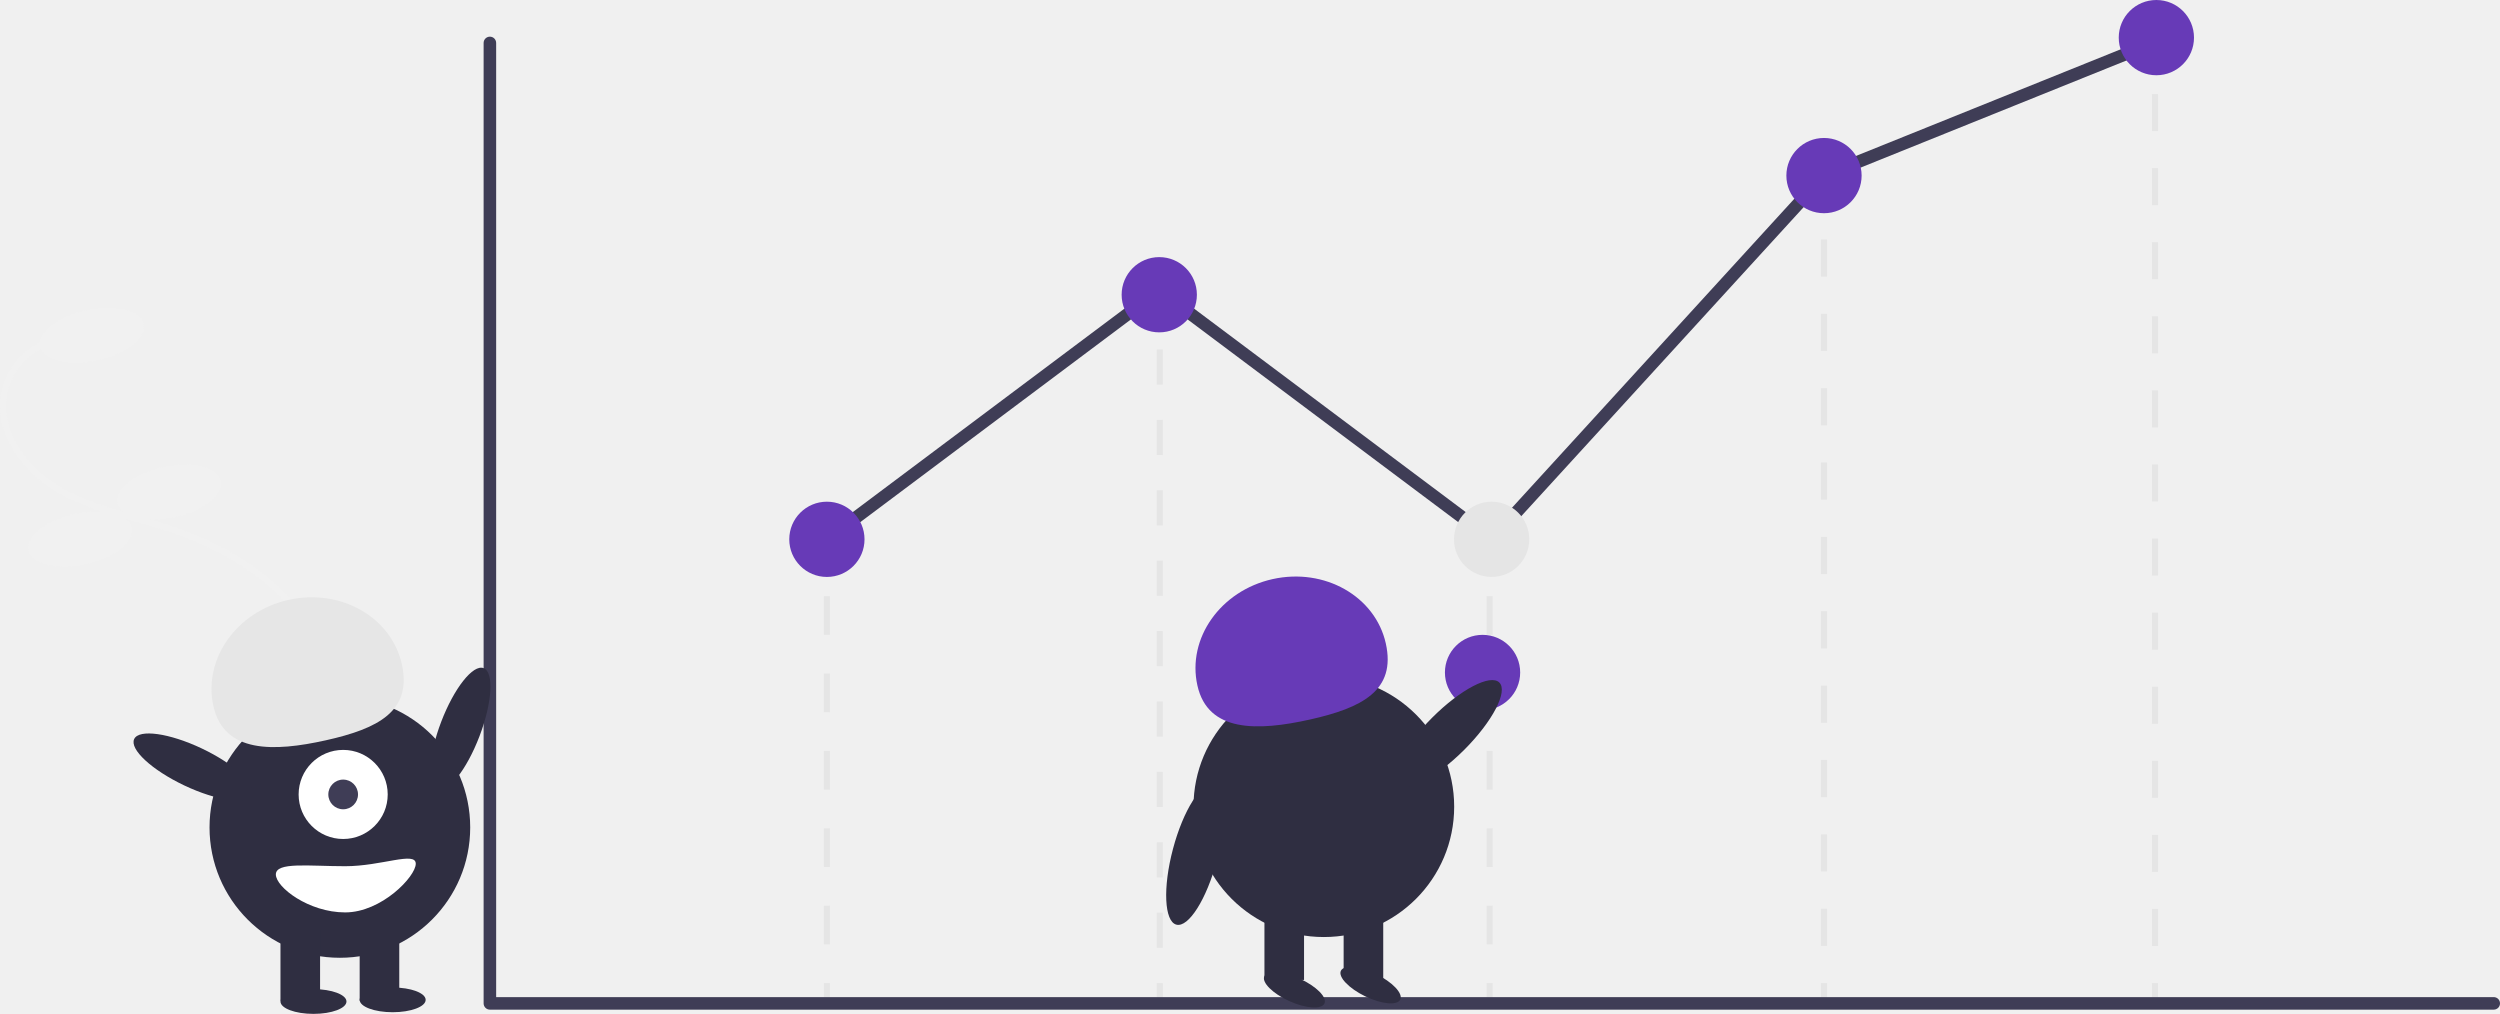
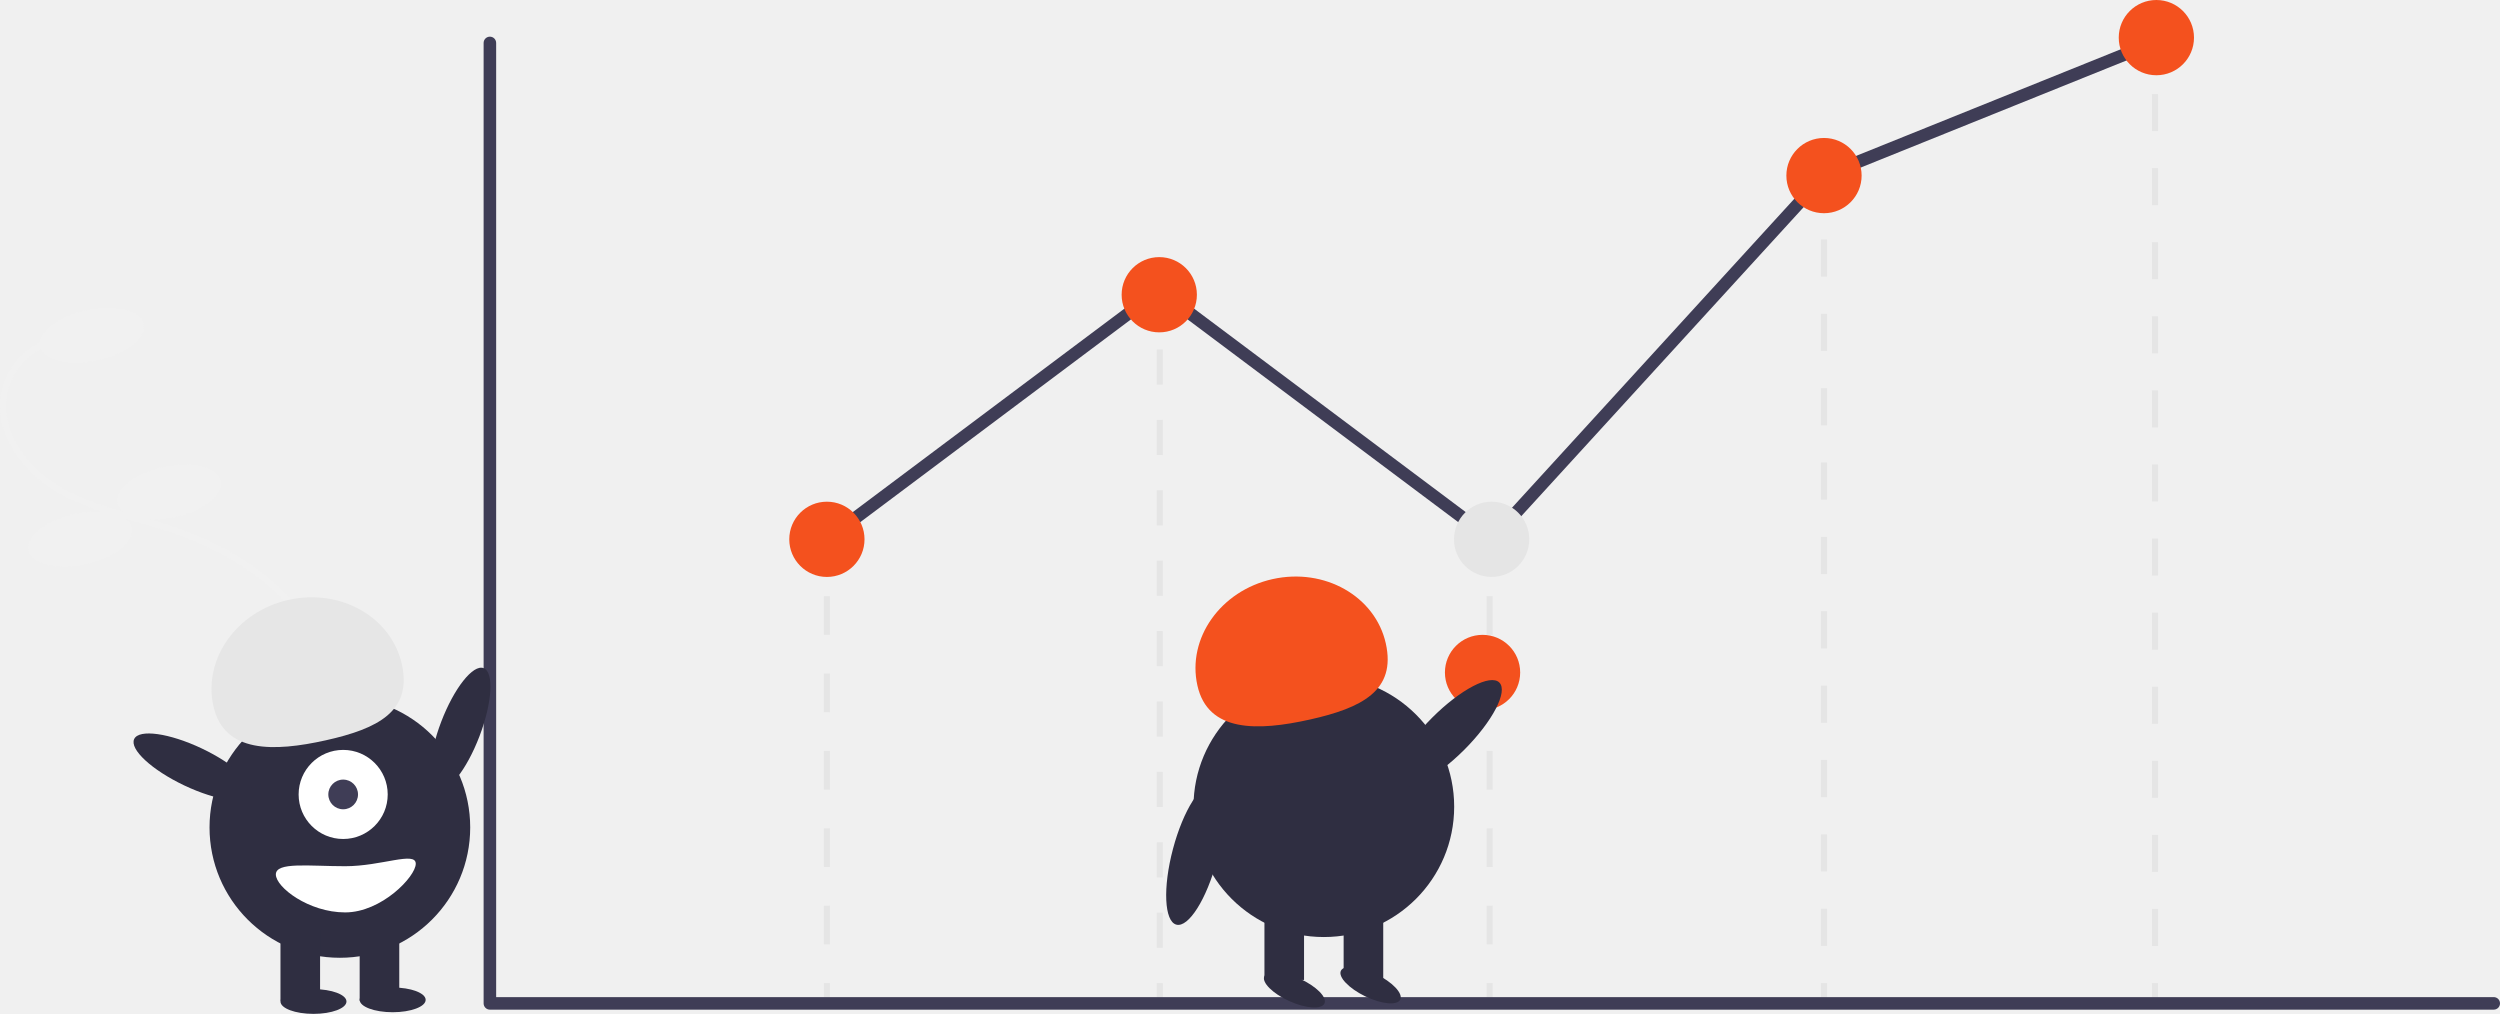
<svg xmlns="http://www.w3.org/2000/svg" data-name="Layer 1" width="826.063" height="335.01" viewBox="0 0 826.063 335.01">
  <path d="M266.565,572.513l-1.301-1.518c11.009-9.435,24.711-21.177,29.839-36.697,5.056-15.299,1.253-33.769-9.925-48.202-9.512-12.284-24.201-21.957-42.477-27.974-3.605-1.187-7.348-2.241-10.967-3.261-8.749-2.464-17.796-5.013-25.809-9.671-11.035-6.415-21.059-19.016-18.575-32.706a23.856,23.856,0,0,1,17.156-18.508l.532,1.928a21.861,21.861,0,0,0-15.723,16.951c-2.308,12.722,7.183,24.541,17.615,30.606,7.793,4.53,16.716,7.044,25.346,9.474,3.64,1.025,7.405,2.086,11.051,3.286,18.656,6.142,33.675,16.048,43.432,28.648,11.579,14.952,15.504,34.132,10.243,50.055C291.699,550.974,277.763,562.917,266.565,572.513Z" transform="translate(-186.9683 -282.495)" fill="#f1f1f1" />
  <ellipse cx="217.327" cy="393.296" rx="17.5" ry="8.5" transform="translate(-265.1243 -227.7288) rotate(-12.19172)" fill="#f1f1f1" />
  <ellipse cx="242.838" cy="445.076" rx="17.5" ry="8.5" transform="translate(-275.4842 -221.1736) rotate(-12.19172)" fill="#f1f1f1" />
  <ellipse cx="213.46" cy="460.631" rx="17.5" ry="8.5" transform="translate(-279.4317 -227.0268) rotate(-12.19172)" fill="#f1f1f1" />
  <rect x="272.226" y="178.204" width="2" height="6" fill="#e5e5e5" />
  <path d="M461.194,594.539h-2V581.755h2Zm0-25.568h-2V556.187h2Zm0-25.568h-2V530.619h2Zm0-25.568h-2V505.05h2Zm0-25.568h-2V479.483h2Z" transform="translate(-186.9683 -282.495)" fill="#e5e5e5" />
  <rect x="272.226" y="324.828" width="2" height="6" fill="#e5e5e5" />
  <rect x="491.226" y="178.204" width="2" height="6" fill="#e5e5e5" />
  <path d="M680.194,594.539h-2V581.755h2Zm0-25.568h-2V556.187h2Zm0-25.568h-2V530.619h2Zm0-25.568h-2V505.05h2Zm0-25.568h-2V479.483h2Z" transform="translate(-186.9683 -282.495)" fill="#e5e5e5" />
  <rect x="491.226" y="324.828" width="2" height="6" fill="#e5e5e5" />
  <rect x="601.695" y="60.828" width="2" height="6" fill="#e5e5e5" />
  <path d="M790.664,595.037h-2V582.752h2Zm0-24.571h-2V558.18h2Zm0-24.572h-2V533.609h2Zm0-24.571h-2V509.037h2Zm0-24.571h-2V484.466h2Zm0-24.572h-2V459.894h2Zm0-24.571h-2V435.323h2Zm0-24.571h-2V410.752h2Zm0-24.572h-2V386.18h2Zm0-24.571h-2V361.609h2Z" transform="translate(-186.9683 -282.495)" fill="#e5e5e5" />
  <rect x="601.695" y="324.828" width="2" height="6" fill="#e5e5e5" />
  <rect x="711.063" y="12.828" width="2" height="6" fill="#e5e5e5" />
  <path d="M900.032,595.083h-2V582.843h2Zm0-24.48h-2V558.363h2Zm0-24.48h-2V533.883h2Zm0-24.48h-2V509.403h2Zm0-24.48h-2V484.923h2Zm0-24.48h-2V460.443h2Zm0-24.48h-2V435.963h2Zm0-24.48h-2V411.483h2Zm0-24.48h-2V387.003h2Zm0-24.48h-2V362.523h2Zm0-24.48h-2V338.043h2Zm0-24.48h-2V313.563h2Z" transform="translate(-186.9683 -282.495)" fill="#e5e5e5" />
  <rect x="711.063" y="324.828" width="2" height="6" fill="#e5e5e5" />
  <rect x="382.226" y="97.828" width="2" height="6" fill="#e5e5e5" />
  <path d="M571.194,595.692h-2V584.06h2Zm0-23.263h-2V560.797h2Zm0-23.263h-2V537.534h2Zm0-23.263h-2V514.271h2Zm0-23.263h-2V491.008h2Zm0-23.263h-2V467.744h2Zm0-23.263h-2V444.481h2Zm0-23.263h-2V421.218h2Zm0-23.263h-2V397.955h2Z" transform="translate(-186.9683 -282.495)" fill="#e5e5e5" />
  <rect x="382.226" y="324.828" width="2" height="6" fill="#e5e5e5" />
  <path d="M1010.96,616.109H348.839a2.072,2.072,0,0,1-2.072-2.072V296.682a2.072,2.072,0,0,1,4.144,0V611.965h660.049a2.072,2.072,0,1,1,0,4.144Z" transform="translate(-186.9683 -282.495)" fill="#3f3d56" />
  <polygon points="493.134 180.989 383.049 98.534 274.468 179.862 271.983 176.545 383.049 93.355 492.61 175.418 601.484 56.274 601.921 56.097 711.744 11.848 713.293 15.693 603.907 59.765 493.134 180.989" fill="#3f3d56" />
-   <circle cx="273.226" cy="178.204" r="12.433" fill="#673ab7" />
-   <circle cx="383.049" cy="97.39" r="12.433" fill="#673ab7" />
+   <circle cx="273.226" cy="178.204" r="12.433" fill="#F4511E" />
+   <circle cx="383.049" cy="97.39" r="12.433" fill="#F4511E" />
  <circle cx="492.872" cy="178.204" r="12.433" fill="#e5e5e5" />
-   <circle cx="489.872" cy="222.204" r="12.433" fill="#673ab7" />
-   <circle cx="602.695" cy="58.02" r="12.433" fill="#673ab7" />
-   <circle cx="712.518" cy="12.433" r="12.433" fill="#673ab7" />
+   <circle cx="489.872" cy="222.204" r="12.433" fill="#F4511E" />
+   <circle cx="602.695" cy="58.02" r="12.433" fill="#F4511E" />
+   <circle cx="712.518" cy="12.433" r="12.433" fill="#F4511E" />
  <ellipse cx="339.077" cy="523.38" rx="21.534" ry="6.76" transform="translate(-457.8379 370.7527) rotate(-69.08217)" fill="#2f2e41" />
  <circle cx="112.301" cy="273.407" r="43.067" fill="#2f2e41" />
  <rect x="92.676" y="307.207" width="13.084" height="23.442" fill="#2f2e41" />
  <rect x="118.843" y="307.207" width="13.084" height="23.442" fill="#2f2e41" />
  <ellipse cx="103.579" cy="330.921" rx="10.903" ry="4.089" fill="#2f2e41" />
  <ellipse cx="129.746" cy="330.376" rx="10.903" ry="4.089" fill="#2f2e41" />
  <circle cx="113.391" cy="262.504" r="14.719" fill="#fff" />
  <circle cx="113.391" cy="262.504" r="4.906" fill="#3f3d56" />
  <path d="M257.493,515.851c-3.477-15.574,7.639-31.31,24.829-35.149s33.944,5.675,37.422,21.249-7.915,21.318-25.105,25.156S260.97,531.425,257.493,515.851Z" transform="translate(-186.9683 -282.495)" fill="#e6e6e6" />
  <ellipse cx="250.761" cy="535.919" rx="6.76" ry="21.534" transform="translate(-527.8833 250.3368) rotate(-64.62574)" fill="#2f2e41" />
  <path d="M278.115,571.439c0,4.215,10.853,12.539,22.897,12.539s23.335-11.867,23.335-16.082-11.292.818-23.335.818S278.115,567.224,278.115,571.439Z" transform="translate(-186.9683 -282.495)" fill="#fff" />
  <circle cx="437.431" cy="266.554" r="43.067" fill="#2f2e41" />
  <rect x="417.805" y="300.353" width="13.084" height="23.442" fill="#2f2e41" />
  <rect x="443.972" y="300.353" width="13.084" height="23.442" fill="#2f2e41" />
  <ellipse cx="614.676" cy="609.563" rx="4.089" ry="10.903" transform="translate(-380.9887 635.9419) rotate(-65.66457)" fill="#2f2e41" />
  <ellipse cx="639.844" cy="608.018" rx="4.089" ry="10.903" transform="translate(-373.5444 635.5476) rotate(-64.10219)" fill="#2f2e41" />
-   <path d="M582.622,508.997c-3.477-15.574,7.639-31.31,24.829-35.149s33.944,5.675,37.422,21.249-7.915,21.318-25.105,25.156S586.1,524.571,582.622,508.997Z" transform="translate(-186.9683 -282.495)" fill="#673ab7" />
+   <path d="M582.622,508.997c-3.477-15.574,7.639-31.31,24.829-35.149s33.944,5.675,37.422,21.249-7.915,21.318-25.105,25.156S586.1,524.571,582.622,508.997Z" transform="translate(-186.9683 -282.495)" fill="#F4511E" />
  <ellipse cx="665.503" cy="524.928" rx="23.892" ry="7.501" transform="translate(-363.1885 342.1587) rotate(-45.0221)" fill="#2f2e41" />
  <ellipse cx="581.797" cy="564.928" rx="23.892" ry="7.501" transform="translate(-300.4362 699.8503) rotate(-75.1366)" fill="#2f2e41" />
</svg>
